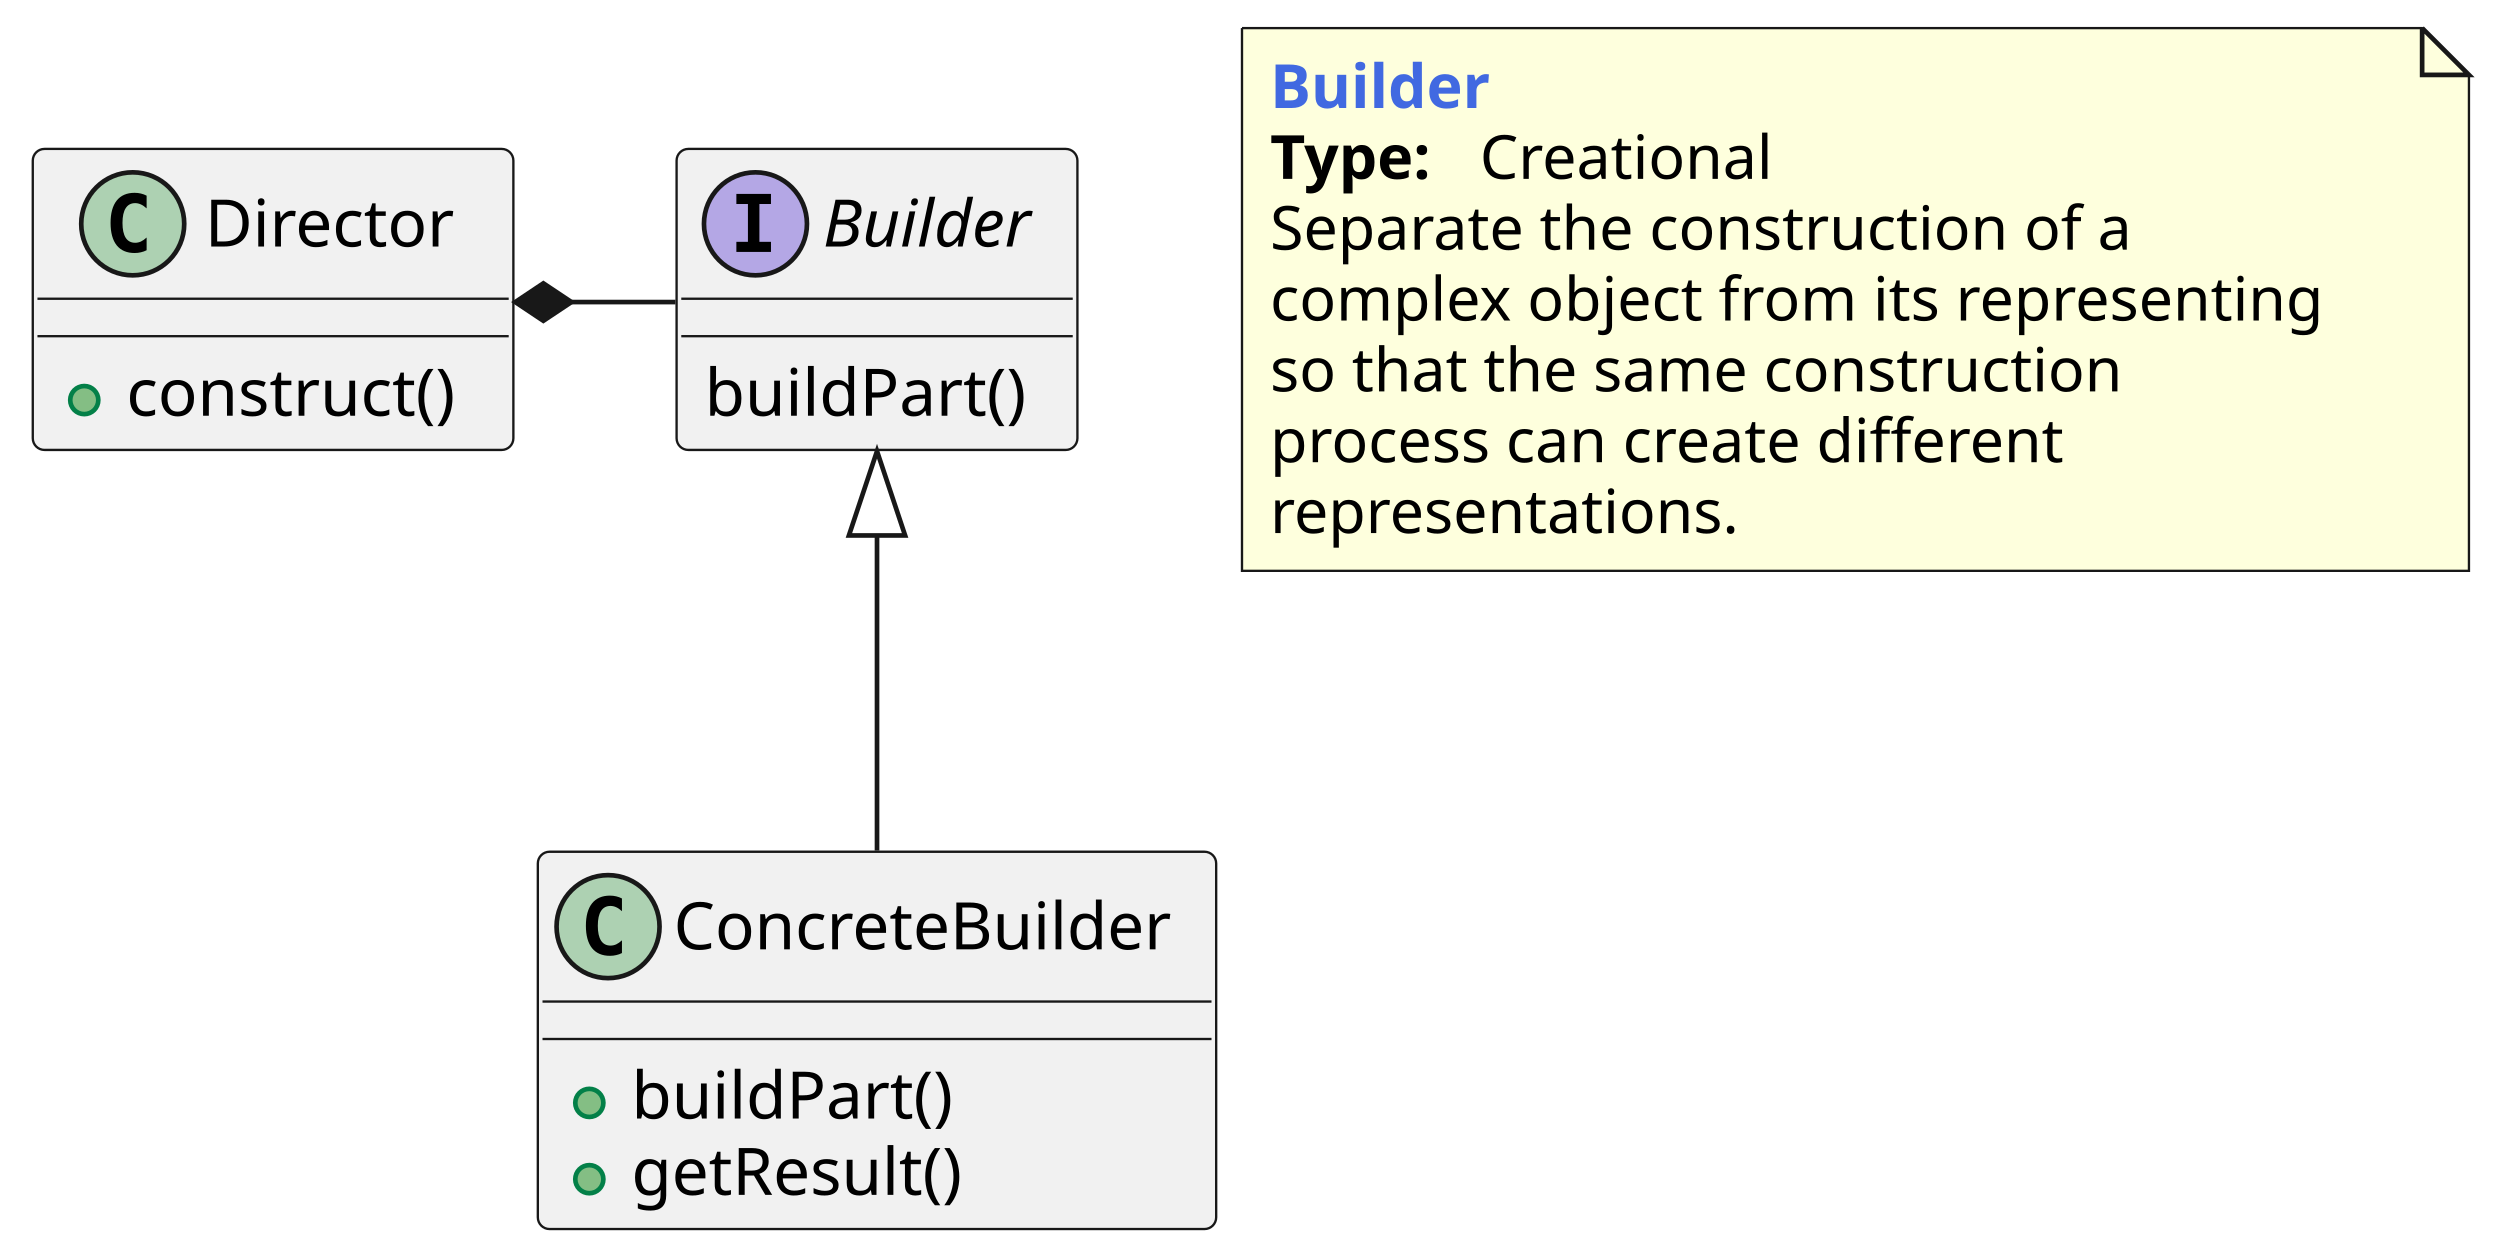
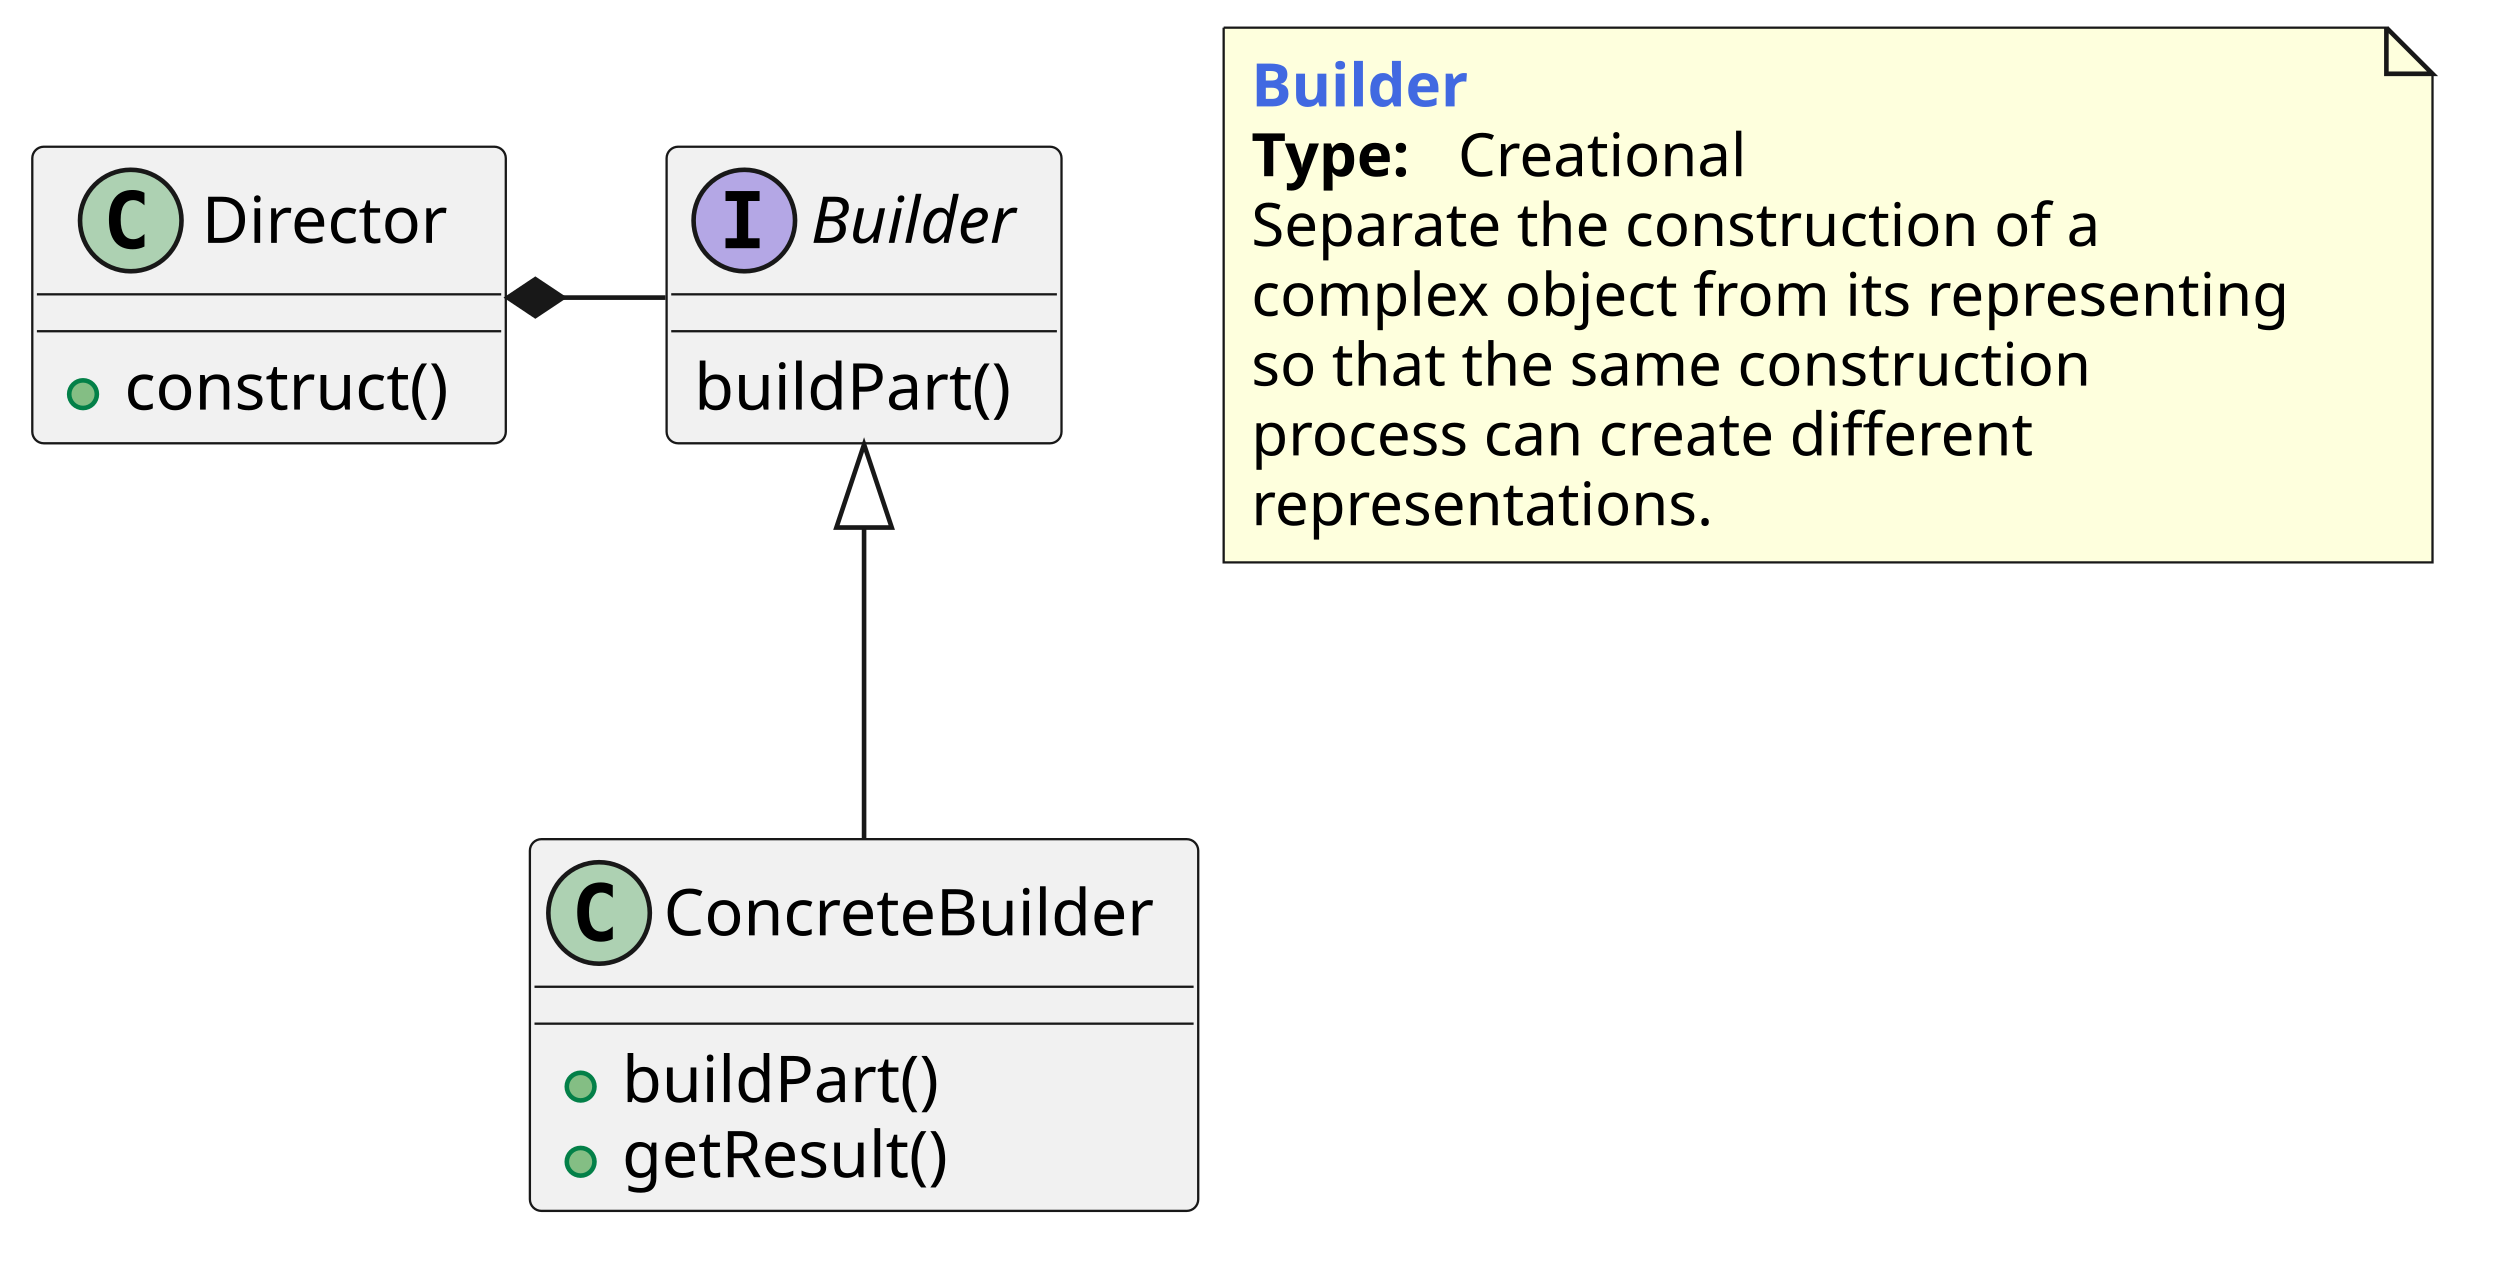
- <svg xmlns="http://www.w3.org/2000/svg" contentStyleType="text/css" data-diagram-type="CLASS" height="269px" preserveAspectRatio="none" style="width:534px;height:269px;" version="1.1" viewBox="0 0 534 269" width="534px" zoomAndPan="magnify">
+ <svg xmlns="http://www.w3.org/2000/svg" contentStyleType="text/css" data-diagram-type="CLASS" height="277px" preserveAspectRatio="none" style="width:542px;height:277px;" version="1.1" viewBox="0 0 542 277" width="542px" zoomAndPan="magnify">
  <defs />
  <g>
    <g class="entity" data-qualified-name="Director" data-source-line="5" id="ent0002">
      <rect fill="#F1F1F1" height="64.297" rx="2.5" ry="2.5" style="stroke:#181818;stroke-width:0.5;" width="102.658" x="7" y="31.81" />
      <ellipse cx="28.35" cy="47.81" fill="#ADD1B2" rx="11" ry="11" style="stroke:#181818;stroke-width:1;" />
      <path d="M31.319,53.451 Q30.741,53.748 30.1,53.888 Q29.459,54.044 28.756,54.044 Q26.256,54.044 24.928,52.404 Q23.616,50.748 23.616,47.623 Q23.616,44.498 24.928,42.841 Q26.256,41.185 28.756,41.185 Q29.459,41.185 30.1,41.341 Q30.756,41.498 31.319,41.794 L31.319,44.513 Q30.694,43.935 30.1,43.669 Q29.506,43.388 28.881,43.388 Q27.538,43.388 26.85,44.466 Q26.163,45.529 26.163,47.623 Q26.163,49.716 26.85,50.794 Q27.538,51.857 28.881,51.857 Q29.506,51.857 30.1,51.591 Q30.694,51.31 31.319,50.732 L31.319,53.451 Z " fill="#000000" />
      <text fill="#000000" font-family="sans-serif" font-size="14" lengthAdjust="spacing" textLength="56.547" x="43.761" y="52.657">Director</text>
      <line style="stroke:#181818;stroke-width:0.5;" x1="8" x2="108.658" y1="63.81" y2="63.81" />
      <line style="stroke:#181818;stroke-width:0.5;" x1="8" x2="108.658" y1="71.81" y2="71.81" />
      <g data-visibility-modifier="PUBLIC_METHOD">
        <ellipse cx="18" cy="85.458" fill="#84BE84" rx="3" ry="3" style="stroke:#038048;stroke-width:1;" />
      </g>
      <text fill="#000000" font-family="sans-serif" font-size="14" lengthAdjust="spacing" textLength="76.658" x="27" y="88.805">construct()</text>
    </g>
    <g class="entity" data-qualified-name="Builder" data-source-line="9" id="ent0003">
      <rect fill="#F1F1F1" height="64.297" rx="2.5" ry="2.5" style="stroke:#181818;stroke-width:0.5;" width="85.616" x="144.52" y="31.81" />
      <ellipse cx="161.367" cy="47.81" fill="#B4A7E5" rx="11" ry="11" style="stroke:#181818;stroke-width:1;" />
      <path d="M157.288,43.576 L157.288,41.419 L164.679,41.419 L164.679,43.576 L162.21,43.576 L162.21,51.654 L164.679,51.654 L164.679,53.81 L157.288,53.81 L157.288,51.654 L159.757,51.654 L159.757,43.576 L157.288,43.576 Z " fill="#000000" />
      <text fill="#000000" font-family="sans-serif" font-size="14" font-style="italic" lengthAdjust="spacing" textLength="49.513" x="175.777" y="52.657">Builder</text>
      <line style="stroke:#181818;stroke-width:0.5;" x1="145.52" x2="229.136" y1="63.81" y2="63.81" />
      <line style="stroke:#181818;stroke-width:0.5;" x1="145.52" x2="229.136" y1="71.81" y2="71.81" />
      <text fill="#000000" font-family="sans-serif" font-size="14" lengthAdjust="spacing" textLength="73.616" x="150.52" y="88.805">buildPart()</text>
    </g>
    <g class="entity" data-qualified-name="ConcreteBuilder" data-source-line="13" id="ent0004">
      <rect fill="#F1F1F1" height="80.594" rx="2.5" ry="2.5" style="stroke:#181818;stroke-width:0.5;" width="144.895" x="114.88" y="181.93" />
      <ellipse cx="129.88" cy="197.93" fill="#ADD1B2" rx="11" ry="11" style="stroke:#181818;stroke-width:1;" />
      <path d="M132.849,203.571 Q132.271,203.868 131.63,204.008 Q130.989,204.164 130.286,204.164 Q127.786,204.164 126.458,202.524 Q125.146,200.868 125.146,197.743 Q125.146,194.618 126.458,192.961 Q127.786,191.305 130.286,191.305 Q130.989,191.305 131.63,191.461 Q132.286,191.618 132.849,191.914 L132.849,194.633 Q132.224,194.055 131.63,193.789 Q131.036,193.508 130.411,193.508 Q129.067,193.508 128.38,194.586 Q127.692,195.649 127.692,197.743 Q127.692,199.836 128.38,200.914 Q129.067,201.977 130.411,201.977 Q131.036,201.977 131.63,201.711 Q132.224,201.43 132.849,200.852 L132.849,203.571 Z " fill="#000000" />
      <text fill="#000000" font-family="sans-serif" font-size="14" lengthAdjust="spacing" textLength="112.895" x="143.88" y="202.777">ConcreteBuilder</text>
      <line style="stroke:#181818;stroke-width:0.5;" x1="115.88" x2="258.776" y1="213.93" y2="213.93" />
      <line style="stroke:#181818;stroke-width:0.5;" x1="115.88" x2="258.776" y1="221.93" y2="221.93" />
      <g data-visibility-modifier="PUBLIC_METHOD">
        <ellipse cx="125.88" cy="235.578" fill="#84BE84" rx="3" ry="3" style="stroke:#038048;stroke-width:1;" />
      </g>
      <text fill="#000000" font-family="sans-serif" font-size="14" lengthAdjust="spacing" textLength="73.616" x="134.88" y="238.925">buildPart()</text>
      <g data-visibility-modifier="PUBLIC_METHOD">
        <ellipse cx="125.88" cy="251.875" fill="#84BE84" rx="3" ry="3" style="stroke:#038048;stroke-width:1;" />
      </g>
      <text fill="#000000" font-family="sans-serif" font-size="14" lengthAdjust="spacing" textLength="77.8" x="134.88" y="255.222">getResult()</text>
    </g>
    <g class="entity" data-qualified-name="N1" data-source-line="22" id="ent0007">
      <path d="M265.29,6 L265.29,121.93 L527.368,121.93 L527.368,16 L517.368,6 L265.29,6" fill="#FEFFDD" style="stroke:#181818;stroke-width:0.5;" />
      <path d="M517.368,6 L517.368,16 L527.368,16 L517.368,6" fill="#FEFFDD" style="stroke:#181818;stroke-width:1;" />
-       <text fill="#4169E1" font-family="sans-serif" font-size="13" font-weight="bold" lengthAdjust="spacing" textLength="52.609" x="271.29" y="23.067">Builder</text>
-       <text fill="#000000" font-family="sans-serif" font-size="13" font-weight="bold" lengthAdjust="spacing" textLength="40.663" x="271.29" y="38.2">Type:</text>
+       <text fill="#4169E1" font-family="sans-serif" font-size="13" font-weight="700" lengthAdjust="spacing" textLength="52.609" x="271.29" y="23.067">Builder</text>
+       <text fill="#000000" font-family="sans-serif" font-size="13" font-weight="700" lengthAdjust="spacing" textLength="40.663" x="271.29" y="38.2">Type:</text>
      <text fill="#000000" font-family="sans-serif" font-size="13" lengthAdjust="spacing" textLength="66.866" x="316.085" y="38.2">Creational</text>
      <text fill="#000000" font-family="sans-serif" font-size="13" lengthAdjust="spacing" textLength="198.079" x="271.29" y="53.333">Separate the construction of a</text>
      <text fill="#000000" font-family="sans-serif" font-size="13" lengthAdjust="spacing" textLength="241.078" x="271.29" y="68.465">complex object from its representing</text>
      <text fill="#000000" font-family="sans-serif" font-size="13" lengthAdjust="spacing" textLength="195.235" x="271.29" y="83.598">so that the same construction</text>
      <text fill="#000000" font-family="sans-serif" font-size="13" lengthAdjust="spacing" textLength="183.238" x="271.29" y="98.731">process can create different</text>
      <text fill="#000000" font-family="sans-serif" font-size="13" lengthAdjust="spacing" textLength="106.818" x="271.29" y="113.864">representations.</text>
    </g>
    <g class="link" data-entity-1="ent0002" data-entity-2="ent0003" data-link-type="composition" data-source-line="18" id="lnk5">
      <path codeLine="18" d="M122.06,64.52 C133.41,64.52 133.32,64.52 144.29,64.52" fill="none" id="Director-backto-Builder" style="stroke:#181818;stroke-width:1;" />
      <polygon fill="#181818" points="110.06,64.52,116.06,68.52,122.06,64.52,116.06,60.52,110.06,64.52" style="stroke:#181818;stroke-width:1;" />
    </g>
    <g class="link" data-entity-1="ent0003" data-entity-2="ent0004" data-link-type="extension" data-source-line="19" id="lnk6">
      <path codeLine="19" d="M187.33,114.37 C187.33,139.06 187.33,155.2 187.33,181.69" fill="none" id="Builder-backto-ConcreteBuilder" style="stroke:#181818;stroke-width:1;" />
      <polygon fill="none" points="187.33,96.37,181.33,114.37,193.33,114.37,187.33,96.37" style="stroke:#181818;stroke-width:1;" />
    </g>
  </g>
</svg>
